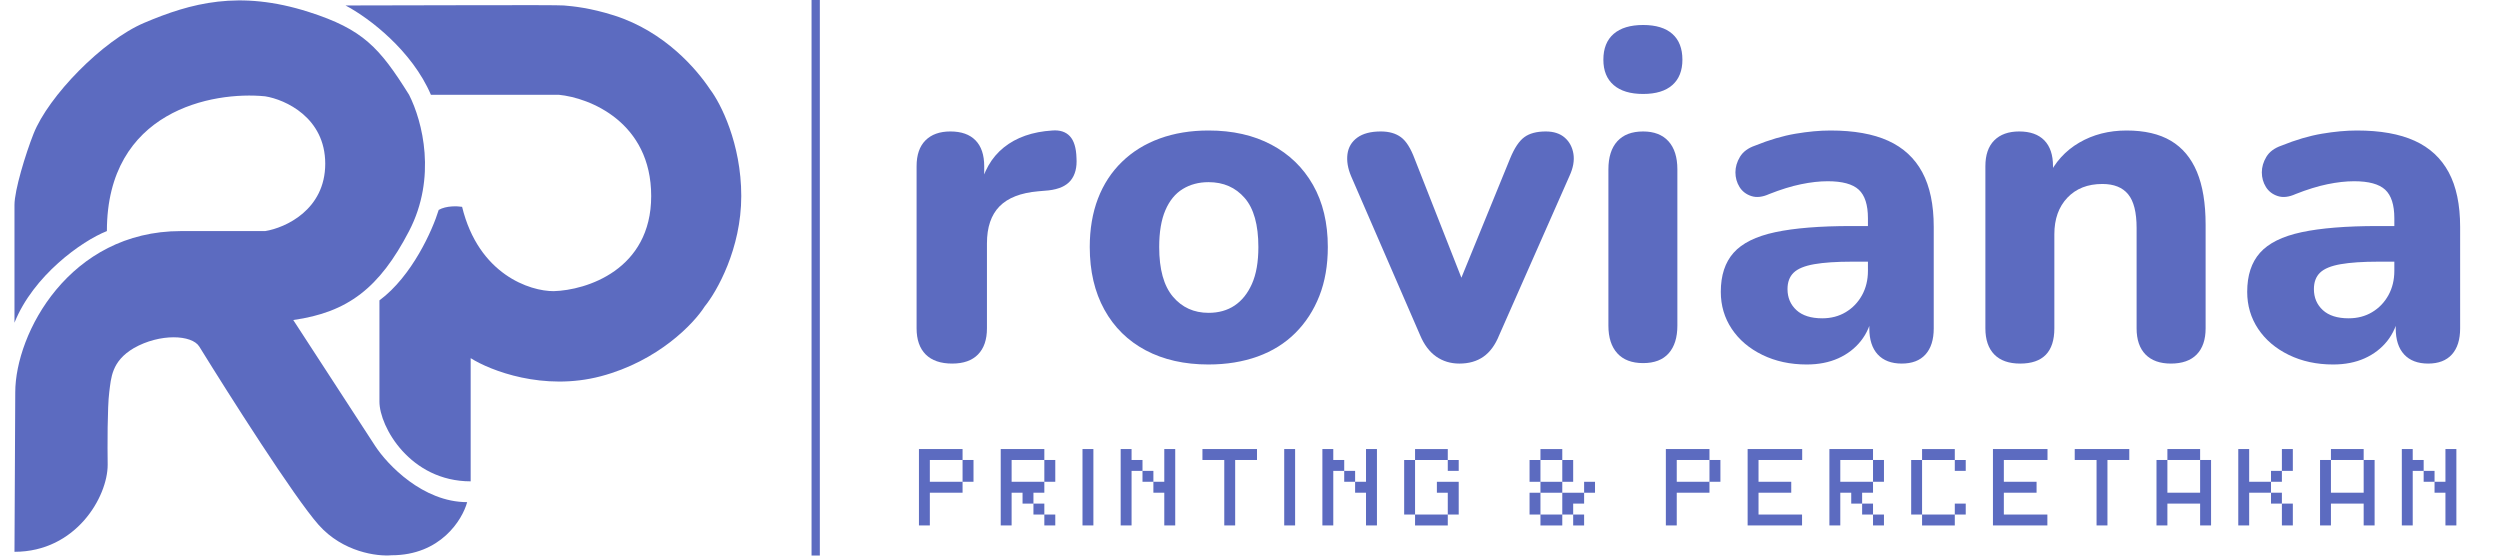
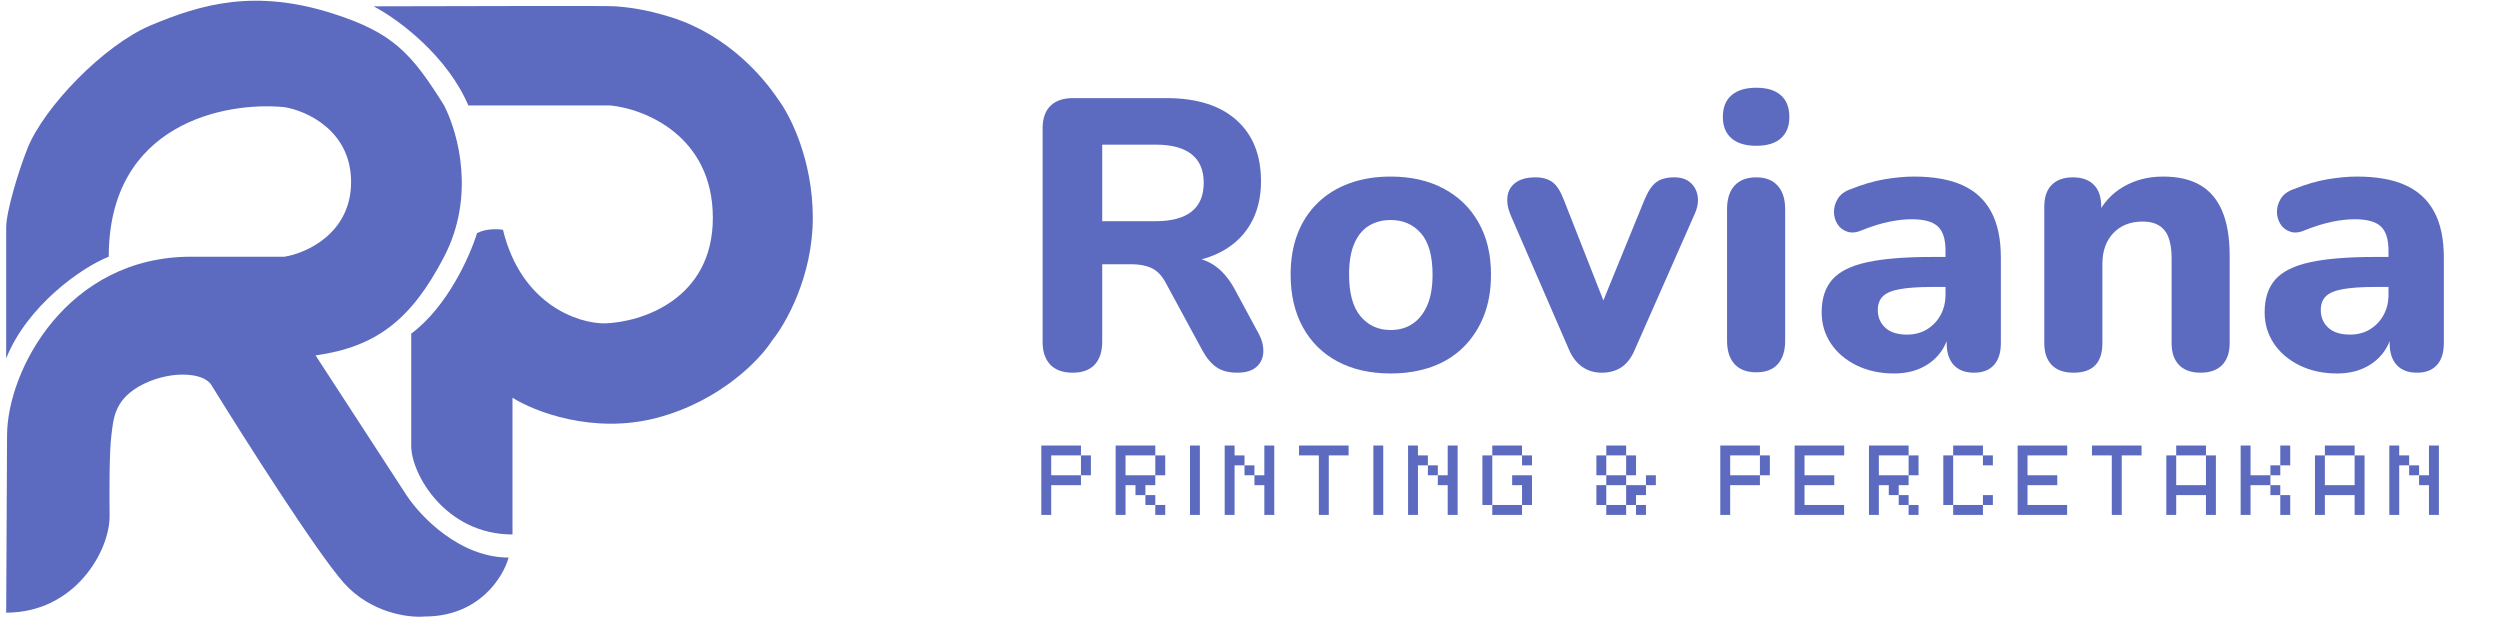
- <svg xmlns="http://www.w3.org/2000/svg" version="1.2" viewBox="0 0 900 201">
+ <svg xmlns="http://www.w3.org/2000/svg" width="1080" zoomAndPan="magnify" viewBox="0 0 810 201" height="268" preserveAspectRatio="xMidYMid meet" version="1.2">
  <defs>
-     <clipPath id="a">
-       <path d="M5.211 0H169v200H5.211Zm0 0" />
+     <clipPath id="296f30d74f">
+       <path d="M 121 1 L 263.895 1 L 263.895 174 L 121 174 Z M 121 1 " />
    </clipPath>
-     <clipPath id="c">
-       <path d="M564 33h.996v1H564Zm0 0" />
-     </clipPath>
-     <clipPath id="b">
-       <path d="M0 0h565v42H0z" />
-     </clipPath>
-     <clipPath id="d">
-       <path d="M0 0h579v189H0z" />
-     </clipPath>
-     <clipPath id="e">
-       <path d="M292 0h4v200.004h-4Zm0 0" />
+     <clipPath id="123cc7cc33">
+       <path d="M 2.004 0.074 L 165 0.074 L 165 199.867 L 2.004 199.867 Z M 2.004 0.074 " />
    </clipPath>
  </defs>
-   <path d="M169.441 128.93v44.352c-21.785 0-32.844-19.68-32.844-28.691v-36.453c11.789-8.758 19.137-25.363 21.336-32.57 2.723-1.555 6.746-1.387 8.422-1.109 5.949 24.395 24.469 30.398 32.984 30.355 11.699-.324 35.09-7.625 35.09-34.238 0-26.613-22.176-35.391-33.266-36.453H155.125c-6.738-15.801-22.188-27.676-30.742-32.156 24.941 0 75.586-.262 78.605 0 3.23.277 9.406.832 18.109 3.602 18.387 5.859 29.828 19.547 34.531 26.613 3.742 4.898 11.227 19.434 11.227 38.395 0 18.961-8.797 34.422-13.191 39.781-3.84 6.086-16.68 19.621-37.34 25.086-20.66 5.469-39.863-2.062-46.883-6.512Zm0 0" style="stroke:none;fill-rule:nonzero;fill:#5c6bc0;fill-opacity:1" />
-   <g clip-path="url(#a)">
-     <path d="m135.051 160.531-29.477-45.324c19.652-2.773 31.023-11.504 41.691-32.02 10.02-19.266 4.863-39.457 0-49.066-10.668-17.051-16.609-23.574-36.074-29.801-25.129-8.039-42.531-3.188-59.234 3.883-15.094 6.387-34.531 26.473-39.867 39.918-2.895 7.297-6.879 20.375-6.879 25.641v42.414c6.738-16.91 24.191-29.406 33.27-32.988 0-43.355 37.992-50.406 56.988-48.512 7.207 1.156 21.617 7.621 21.617 24.258 0 16.633-14.41 23.098-21.617 24.254H65.148c-40.199 0-59.656 36.871-59.656 58.078l-.281 57.383c22.18 0 33.551-19.82 33.551-31.324-.094-6.469-.113-20.738.559-26.059.676-5.324.844-11.215 8.844-15.941 9.406-5.359 20.93-4.852 23.582-.555 10.668 17.281 34.195 54.309 42.953 64.176 8.758 9.867 21.148 11.414 26.25 10.949 17.629 0 25.5-12.75 27.23-19.125-15.945 0-28.73-13.492-33.129-20.238Zm0 0" style="stroke:none;fill-rule:nonzero;fill:#5c6bc0;fill-opacity:1" />
-   </g>
-   <g clip-path="url(#b)" transform="translate(328 156)">
-     <g style="fill:#5c6bc0;fill-opacity:1">
-       <path d="M1.969 0v-27.5h15.703v3.938H5.891v7.844h11.781v3.938H5.891V0Zm15.703-15.719v-7.844h3.938v7.844Zm0 0" style="stroke:none" transform="translate(.852 33.15593)" />
+   <g id="0113f88ab0">
+     <g clip-rule="nonzero" clip-path="url(#296f30d74f)">
+       <path style=" stroke:none;fill-rule:nonzero;fill:#5c6bc0;fill-opacity:1;" d="M 166.047 128.863 L 166.047 173.168 C 144.285 173.168 133.238 153.508 133.238 144.508 L 133.238 108.098 C 145.016 99.348 152.352 82.762 154.547 75.562 C 157.27 74.012 161.289 74.176 162.961 74.453 C 168.906 98.82 187.402 104.82 195.91 104.773 C 207.594 104.449 230.961 97.16 230.961 70.578 C 230.961 43.996 208.809 35.227 197.73 34.164 L 151.746 34.164 C 145.016 18.383 129.582 6.52 121.039 2.047 C 145.949 2.047 196.535 1.785 199.555 2.047 C 202.781 2.32 208.949 2.875 217.641 5.645 C 236.008 11.496 247.438 25.164 252.133 32.227 C 255.871 37.117 263.348 51.637 263.348 70.578 C 263.348 89.516 254.562 104.957 250.168 110.312 C 246.336 116.391 233.512 129.91 212.875 135.371 C 192.238 140.832 173.055 133.309 166.047 128.863 Z M 166.047 128.863 " />
    </g>
-     <g style="fill:#5c6bc0;fill-opacity:1">
-       <path d="M1.969 0v-27.5h15.703v3.938H5.891v7.844h11.781v3.938H13.75v3.922H9.828v-3.922h-3.938V0ZM13.75-3.922v-3.938h3.922v3.938ZM17.672 0v-3.922h3.938V0Zm0-15.719v-7.844h3.938v7.844Zm0 0" style="stroke:none" transform="translate(30.29074 33.15593)" />
+     <g clip-rule="nonzero" clip-path="url(#123cc7cc33)">
+       <path style=" stroke:none;fill-rule:nonzero;fill:#5c6bc0;fill-opacity:1;" d="M 131.695 160.43 L 102.25 115.156 C 121.879 112.387 133.238 103.664 143.895 83.176 C 153.902 63.93 148.754 43.766 143.895 34.164 C 133.238 17.137 127.301 10.621 107.859 4.398 C 82.762 -3.633 65.379 1.215 48.695 8.273 C 33.617 14.656 14.203 34.719 8.875 48.148 C 5.984 55.438 2.004 68.5 2.004 73.762 L 2.004 116.125 C 8.734 99.234 26.168 86.754 35.234 83.176 C 35.234 39.867 73.184 32.828 92.156 34.719 C 99.355 35.871 113.75 42.332 113.75 58.945 C 113.75 75.562 99.355 82.023 92.156 83.176 L 61.871 83.176 C 21.719 83.176 2.285 120.004 2.285 141.184 L 2.004 198.504 C 24.156 198.504 35.516 178.703 35.516 167.215 C 35.422 160.754 35.402 146.5 36.074 141.184 C 36.746 135.867 36.918 129.984 44.906 125.266 C 54.301 119.91 65.812 120.418 68.461 124.711 C 79.117 141.969 102.617 178.953 111.363 188.812 C 120.113 198.668 132.488 200.211 137.582 199.75 C 155.195 199.75 163.055 187.012 164.785 180.645 C 148.855 180.645 136.09 167.168 131.695 160.43 Z M 131.695 160.43 " />
    </g>
-     <g style="fill:#5c6bc0;fill-opacity:1">
-       <path d="M1.969 0v-27.5h3.922V0Zm0 0" style="stroke:none" transform="translate(59.72948 33.15593)" />
+     <g style="fill:#5c6bc0;fill-opacity:1;">
+       <g transform="translate(335.777, 166.8329)">
+         <path style="stroke:none" d="M 1.609 0 L 1.609 -22.484 L 14.453 -22.484 L 14.453 -19.281 L 4.812 -19.281 L 4.812 -12.844 L 14.453 -12.844 L 14.453 -9.641 L 4.812 -9.641 L 4.812 0 Z M 14.453 -12.844 L 14.453 -19.281 L 17.672 -19.281 L 17.672 -12.844 Z M 14.453 -12.844 " />
+       </g>
    </g>
-     <g style="fill:#5c6bc0;fill-opacity:1">
-       <path d="M17.672 0v-11.781H13.75v-3.938h3.922V-27.5h3.938V0ZM1.969 0v-27.5h3.922v3.938h3.938v3.922h-3.938V0Zm7.859-15.719v-3.922H13.75v3.922Zm0 0" style="stroke:none" transform="translate(73.47116 33.15593)" />
+     <g style="fill:#5c6bc0;fill-opacity:1;">
+       <g transform="translate(359.8621, 166.8329)">
+         <path style="stroke:none" d="M 1.609 0 L 1.609 -22.484 L 14.453 -22.484 L 14.453 -19.281 L 4.812 -19.281 L 4.812 -12.844 L 14.453 -12.844 L 14.453 -9.641 L 11.25 -9.641 L 11.25 -6.422 L 8.031 -6.422 L 8.031 -9.641 L 4.812 -9.641 L 4.812 0 Z M 11.25 -3.219 L 11.25 -6.422 L 14.453 -6.422 L 14.453 -3.219 Z M 14.453 0 L 14.453 -3.219 L 17.672 -3.219 L 17.672 0 Z M 14.453 -12.844 L 14.453 -19.281 L 17.672 -19.281 L 17.672 -12.844 Z M 14.453 -12.844 " />
+       </g>
    </g>
-     <g style="fill:#5c6bc0;fill-opacity:1">
-       <path d="M9.828 0v-23.562H1.969V-27.5h19.641v3.938H13.75V0Zm0 0" style="stroke:none" transform="translate(102.9099 33.15593)" />
+     <g style="fill:#5c6bc0;fill-opacity:1;">
+       <g transform="translate(383.9473, 166.8329)">
+         <path style="stroke:none" d="M 1.609 0 L 1.609 -22.484 L 4.812 -22.484 L 4.812 0 Z M 1.609 0 " />
+       </g>
    </g>
-     <g style="fill:#5c6bc0;fill-opacity:1">
-       <path d="M1.969 0v-27.5h3.922V0Zm0 0" style="stroke:none" transform="translate(132.3486 33.15593)" />
+     <g style="fill:#5c6bc0;fill-opacity:1;">
+       <g transform="translate(395.19, 166.8329)">
+         <path style="stroke:none" d="M 14.453 0 L 14.453 -9.641 L 11.25 -9.641 L 11.25 -12.844 L 14.453 -12.844 L 14.453 -22.484 L 17.672 -22.484 L 17.672 0 Z M 1.609 0 L 1.609 -22.484 L 4.812 -22.484 L 4.812 -19.281 L 8.031 -19.281 L 8.031 -16.062 L 4.812 -16.062 L 4.812 0 Z M 8.031 -12.844 L 8.031 -16.062 L 11.25 -16.062 L 11.25 -12.844 Z M 8.031 -12.844 " />
+       </g>
    </g>
-     <g style="fill:#5c6bc0;fill-opacity:1">
-       <path d="M17.672 0v-11.781H13.75v-3.938h3.922V-27.5h3.938V0ZM1.969 0v-27.5h3.922v3.938h3.938v3.922h-3.938V0Zm7.859-15.719v-3.922H13.75v3.922Zm0 0" style="stroke:none" transform="translate(146.0903 33.15593)" />
+     <g style="fill:#5c6bc0;fill-opacity:1;">
+       <g transform="translate(419.2751, 166.8329)">
+         <path style="stroke:none" d="M 8.031 0 L 8.031 -19.281 L 1.609 -19.281 L 1.609 -22.484 L 17.672 -22.484 L 17.672 -19.281 L 11.25 -19.281 L 11.25 0 Z M 8.031 0 " />
+       </g>
    </g>
-     <g style="fill:#5c6bc0;fill-opacity:1">
-       <path d="M17.672-3.922V0H5.891v-3.922Zm-15.703 0V-23.562h3.922v19.641ZM5.891-23.562V-27.5h11.781v3.938ZM13.75-11.781v-3.938h7.859v11.797h-3.938v-7.859Zm3.922-7.859v-3.922h3.938v3.922Zm0 0" style="stroke:none" transform="translate(175.5291 33.15593)" />
+     <g style="fill:#5c6bc0;fill-opacity:1;">
+       <g transform="translate(443.3603, 166.8329)">
+         <path style="stroke:none" d="M 1.609 0 L 1.609 -22.484 L 4.812 -22.484 L 4.812 0 Z M 1.609 0 " />
+       </g>
    </g>
-     <g style="fill:#5c6bc0;fill-opacity:1">
-       <path d="M13.75-3.922V0H5.891v-3.922Zm-11.781 0v-7.859h3.922v7.859Zm0-11.797v-7.844h3.922v7.844Zm3.922 3.938v-3.938H13.75v3.938Zm0-11.781V-27.5H13.75v3.938ZM13.75-3.922v-7.859h7.859v3.922h-3.938v3.938Zm0-11.797v-7.844h3.922v7.844ZM17.672 0v-3.922h3.938V0Zm3.938-11.781v-3.938h3.922v3.938Zm0 0" style="stroke:none" transform="translate(220.6716 33.15593)" />
+     <g style="fill:#5c6bc0;fill-opacity:1;">
+       <g transform="translate(454.603, 166.8329)">
+         <path style="stroke:none" d="M 14.453 0 L 14.453 -9.641 L 11.25 -9.641 L 11.25 -12.844 L 14.453 -12.844 L 14.453 -22.484 L 17.672 -22.484 L 17.672 0 Z M 1.609 0 L 1.609 -22.484 L 4.812 -22.484 L 4.812 -19.281 L 8.031 -19.281 L 8.031 -16.062 L 4.812 -16.062 L 4.812 0 Z M 8.031 -12.844 L 8.031 -16.062 L 11.25 -16.062 L 11.25 -12.844 Z M 8.031 -12.844 " />
+       </g>
    </g>
-     <g style="fill:#5c6bc0;fill-opacity:1">
-       <path d="M1.969 0v-27.5h15.703v3.938H5.891v7.844h11.781v3.938H5.891V0Zm15.703-15.719v-7.844h3.938v7.844Zm0 0" style="stroke:none" transform="translate(269.7384 33.15593)" />
+     <g style="fill:#5c6bc0;fill-opacity:1;">
+       <g transform="translate(478.6881, 166.8329)">
+         <path style="stroke:none" d="M 14.453 -3.219 L 14.453 0 L 4.812 0 L 4.812 -3.219 Z M 1.609 -3.219 L 1.609 -19.281 L 4.812 -19.281 L 4.812 -3.219 Z M 4.812 -19.281 L 4.812 -22.484 L 14.453 -22.484 L 14.453 -19.281 Z M 11.25 -9.641 L 11.25 -12.844 L 17.672 -12.844 L 17.672 -3.219 L 14.453 -3.219 L 14.453 -9.641 Z M 14.453 -16.062 L 14.453 -19.281 L 17.672 -19.281 L 17.672 -16.062 Z M 14.453 -16.062 " />
+       </g>
    </g>
-     <g style="fill:#5c6bc0;fill-opacity:1">
-       <path d="M1.969 0v-27.5h19.641v3.938H5.891v7.844h11.781v3.938H5.891v7.859H21.562V0Zm0 0" style="stroke:none" transform="translate(299.1772 33.15593)" />
+     <g style="fill:#5c6bc0;fill-opacity:1;">
+       <g transform="translate(502.7733, 166.8329)">
+         <path style="stroke:none" d="" />
+       </g>
    </g>
-     <g style="fill:#5c6bc0;fill-opacity:1">
-       <path d="M1.969 0v-27.5h15.703v3.938H5.891v7.844h11.781v3.938H13.75v3.922H9.828v-3.922h-3.938V0ZM13.75-3.922v-3.938h3.922v3.938ZM17.672 0v-3.922h3.938V0Zm0-15.719v-7.844h3.938v7.844Zm0 0" style="stroke:none" transform="translate(328.6159 33.15593)" />
+     <g style="fill:#5c6bc0;fill-opacity:1;">
+       <g transform="translate(515.6213, 166.8329)">
+         <path style="stroke:none" d="M 11.25 -3.219 L 11.25 0 L 4.812 0 L 4.812 -3.219 Z M 1.609 -3.219 L 1.609 -9.641 L 4.812 -9.641 L 4.812 -3.219 Z M 1.609 -12.844 L 1.609 -19.281 L 4.812 -19.281 L 4.812 -12.844 Z M 4.812 -9.641 L 4.812 -12.844 L 11.25 -12.844 L 11.25 -9.641 Z M 4.812 -19.281 L 4.812 -22.484 L 11.25 -22.484 L 11.25 -19.281 Z M 11.25 -3.219 L 11.25 -9.641 L 17.672 -9.641 L 17.672 -6.422 L 14.453 -6.422 L 14.453 -3.219 Z M 11.25 -12.844 L 11.25 -19.281 L 14.453 -19.281 L 14.453 -12.844 Z M 14.453 0 L 14.453 -3.219 L 17.672 -3.219 L 17.672 0 Z M 17.672 -9.641 L 17.672 -12.844 L 20.875 -12.844 L 20.875 -9.641 Z M 17.672 -9.641 " />
+       </g>
    </g>
-     <g style="fill:#5c6bc0;fill-opacity:1">
-       <path d="M1.969-3.922V-23.562h3.922v19.641ZM5.891 0v-3.922h11.781V0Zm0-23.562V-27.5h11.781v3.938ZM17.672-3.922v-3.938h3.938v3.938Zm0-15.719v-3.922h3.938v3.922Zm0 0" style="stroke:none" transform="translate(358.0546 33.15593)" />
+     <g style="fill:#5c6bc0;fill-opacity:1;">
+       <g transform="translate(542.9171, 166.8329)">
+         <path style="stroke:none" d="" />
+       </g>
    </g>
-     <g style="fill:#5c6bc0;fill-opacity:1">
-       <path d="M1.969 0v-27.5h19.641v3.938H5.891v7.844h11.781v3.938H5.891v7.859H21.562V0Zm0 0" style="stroke:none" transform="translate(387.4934 33.15593)" />
+     <g style="fill:#5c6bc0;fill-opacity:1;">
+       <g transform="translate(555.765, 166.8329)">
+         <path style="stroke:none" d="M 1.609 0 L 1.609 -22.484 L 14.453 -22.484 L 14.453 -19.281 L 4.812 -19.281 L 4.812 -12.844 L 14.453 -12.844 L 14.453 -9.641 L 4.812 -9.641 L 4.812 0 Z M 14.453 -12.844 L 14.453 -19.281 L 17.672 -19.281 L 17.672 -12.844 Z M 14.453 -12.844 " />
+       </g>
    </g>
-     <g style="fill:#5c6bc0;fill-opacity:1">
-       <path d="M9.828 0v-23.562H1.969V-27.5h19.641v3.938H13.75V0Zm0 0" style="stroke:none" transform="translate(416.9321 33.15593)" />
+     <g style="fill:#5c6bc0;fill-opacity:1;">
+       <g transform="translate(579.8502, 166.8329)">
+         <path style="stroke:none" d="M 1.609 0 L 1.609 -22.484 L 17.672 -22.484 L 17.672 -19.281 L 4.812 -19.281 L 4.812 -12.844 L 14.453 -12.844 L 14.453 -9.641 L 4.812 -9.641 L 4.812 -3.219 L 17.641 -3.219 L 17.641 0 Z M 1.609 0 " />
+       </g>
    </g>
-     <g style="fill:#5c6bc0;fill-opacity:1">
-       <path d="M1.969 0v-23.562h3.922v11.781h11.781V-23.562h3.938V0h-3.938v-7.859H5.891V0Zm3.922-23.562V-27.5h11.781v3.938Zm0 0" style="stroke:none" transform="translate(446.3709 33.15593)" />
+     <g style="fill:#5c6bc0;fill-opacity:1;">
+       <g transform="translate(603.9354, 166.8329)">
+         <path style="stroke:none" d="M 1.609 0 L 1.609 -22.484 L 14.453 -22.484 L 14.453 -19.281 L 4.812 -19.281 L 4.812 -12.844 L 14.453 -12.844 L 14.453 -9.641 L 11.25 -9.641 L 11.25 -6.422 L 8.031 -6.422 L 8.031 -9.641 L 4.812 -9.641 L 4.812 0 Z M 11.25 -3.219 L 11.25 -6.422 L 14.453 -6.422 L 14.453 -3.219 Z M 14.453 0 L 14.453 -3.219 L 17.672 -3.219 L 17.672 0 Z M 14.453 -12.844 L 14.453 -19.281 L 17.672 -19.281 L 17.672 -12.844 Z M 14.453 -12.844 " />
+       </g>
    </g>
-     <g style="fill:#5c6bc0;fill-opacity:1">
-       <path d="M1.969 0v-27.5h3.922v11.781H13.75v3.938H5.891V0ZM13.75-7.859v-3.922h3.922v3.922Zm0-7.859v-3.922h3.922v3.922ZM17.672 0v-7.859h3.938V0Zm0-19.641V-27.5h3.938v7.859Zm0 0" style="stroke:none" transform="translate(475.8096 33.15593)" />
+     <g style="fill:#5c6bc0;fill-opacity:1;">
+       <g transform="translate(628.0205, 166.8329)">
+         <path style="stroke:none" d="M 1.609 -3.219 L 1.609 -19.281 L 4.812 -19.281 L 4.812 -3.219 Z M 4.812 0 L 4.812 -3.219 L 14.453 -3.219 L 14.453 0 Z M 4.812 -19.281 L 4.812 -22.484 L 14.453 -22.484 L 14.453 -19.281 Z M 14.453 -3.219 L 14.453 -6.422 L 17.672 -6.422 L 17.672 -3.219 Z M 14.453 -16.062 L 14.453 -19.281 L 17.672 -19.281 L 17.672 -16.062 Z M 14.453 -16.062 " />
+       </g>
    </g>
-     <g style="fill:#5c6bc0;fill-opacity:1">
-       <path d="M1.969 0v-23.562h3.922v11.781h11.781V-23.562h3.938V0h-3.938v-7.859H5.891V0Zm3.922-23.562V-27.5h11.781v3.938Zm0 0" style="stroke:none" transform="translate(505.2483 33.15593)" />
+     <g style="fill:#5c6bc0;fill-opacity:1;">
+       <g transform="translate(652.1057, 166.8329)">
+         <path style="stroke:none" d="M 1.609 0 L 1.609 -22.484 L 17.672 -22.484 L 17.672 -19.281 L 4.812 -19.281 L 4.812 -12.844 L 14.453 -12.844 L 14.453 -9.641 L 4.812 -9.641 L 4.812 -3.219 L 17.641 -3.219 L 17.641 0 Z M 1.609 0 " />
+       </g>
    </g>
-     <g style="fill:#5c6bc0;fill-opacity:1">
-       <path d="M17.672 0v-11.781H13.75v-3.938h3.922V-27.5h3.938V0ZM1.969 0v-27.5h3.922v3.938h3.938v3.922h-3.938V0Zm7.859-15.719v-3.922H13.75v3.922Zm0 0" style="stroke:none" transform="translate(534.6871 33.15593)" />
+     <g style="fill:#5c6bc0;fill-opacity:1;">
+       <g transform="translate(676.1908, 166.8329)">
+         <path style="stroke:none" d="M 8.031 0 L 8.031 -19.281 L 1.609 -19.281 L 1.609 -22.484 L 17.672 -22.484 L 17.672 -19.281 L 11.25 -19.281 L 11.25 0 Z M 8.031 0 " />
+       </g>
+     </g>
+     <g style="fill:#5c6bc0;fill-opacity:1;">
+       <g transform="translate(700.276, 166.8329)">
+         <path style="stroke:none" d="M 1.609 0 L 1.609 -19.281 L 4.812 -19.281 L 4.812 -9.641 L 14.453 -9.641 L 14.453 -19.281 L 17.672 -19.281 L 17.672 0 L 14.453 0 L 14.453 -6.422 L 4.812 -6.422 L 4.812 0 Z M 4.812 -19.281 L 4.812 -22.484 L 14.453 -22.484 L 14.453 -19.281 Z M 4.812 -19.281 " />
+       </g>
+     </g>
+     <g style="fill:#5c6bc0;fill-opacity:1;">
+       <g transform="translate(724.3611, 166.8329)">
+         <path style="stroke:none" d="M 1.609 0 L 1.609 -22.484 L 4.812 -22.484 L 4.812 -12.844 L 11.25 -12.844 L 11.25 -9.641 L 4.812 -9.641 L 4.812 0 Z M 11.25 -6.422 L 11.25 -9.641 L 14.453 -9.641 L 14.453 -6.422 Z M 11.25 -12.844 L 11.25 -16.062 L 14.453 -16.062 L 14.453 -12.844 Z M 14.453 0 L 14.453 -6.422 L 17.672 -6.422 L 17.672 0 Z M 14.453 -16.062 L 14.453 -22.484 L 17.672 -22.484 L 17.672 -16.062 Z M 14.453 -16.062 " />
+       </g>
+     </g>
+     <g style="fill:#5c6bc0;fill-opacity:1;">
+       <g transform="translate(748.4463, 166.8329)">
+         <path style="stroke:none" d="M 1.609 0 L 1.609 -19.281 L 4.812 -19.281 L 4.812 -9.641 L 14.453 -9.641 L 14.453 -19.281 L 17.672 -19.281 L 17.672 0 L 14.453 0 L 14.453 -6.422 L 4.812 -6.422 L 4.812 0 Z M 4.812 -19.281 L 4.812 -22.484 L 14.453 -22.484 L 14.453 -19.281 Z M 4.812 -19.281 " />
+       </g>
+     </g>
+     <g style="fill:#5c6bc0;fill-opacity:1;">
+       <g transform="translate(772.5314, 166.8329)">
+         <path style="stroke:none" d="M 14.453 0 L 14.453 -9.641 L 11.25 -9.641 L 11.25 -12.844 L 14.453 -12.844 L 14.453 -22.484 L 17.672 -22.484 L 17.672 0 Z M 1.609 0 L 1.609 -22.484 L 4.812 -22.484 L 4.812 -19.281 L 8.031 -19.281 L 8.031 -16.062 L 4.812 -16.062 L 4.812 0 Z M 8.031 -12.844 L 8.031 -16.062 L 11.25 -16.062 L 11.25 -12.844 Z M 8.031 -12.844 " />
+       </g>
+     </g>
+     <g style="fill:#5c6bc0;fill-opacity:1;">
+       <g transform="translate(796.6392, 166.8329)">
+         <path style="stroke:none" d="" />
+       </g>
+     </g>
+     <g style="fill:#5c6bc0;fill-opacity:1;">
+       <g transform="translate(328.9585, 119.6295)">
+         <path style="stroke:none" d="M 18.562 1.125 C 15.406 1.125 12.992 0.254 11.328 -1.484 C 9.672 -3.234 8.844 -5.688 8.844 -8.844 L 8.844 -78 C 8.844 -81.238 9.691 -83.688 11.391 -85.344 C 13.098 -87.008 15.531 -87.844 18.688 -87.844 L 48.969 -87.844 C 58.77 -87.844 66.328 -85.473 71.641 -80.734 C 76.953 -76.004 79.609 -69.398 79.609 -60.922 C 79.609 -55.441 78.406 -50.707 76 -46.719 C 73.594 -42.727 70.125 -39.656 65.594 -37.5 C 61.07 -35.344 55.531 -34.266 48.969 -34.266 L 49.969 -36.375 L 55.078 -36.375 C 58.555 -36.375 61.602 -35.52 64.219 -33.812 C 66.844 -32.113 69.109 -29.523 71.016 -26.047 L 78.75 -11.719 C 79.906 -9.633 80.441 -7.594 80.359 -5.594 C 80.273 -3.602 79.523 -1.984 78.109 -0.734 C 76.703 0.504 74.629 1.125 71.891 1.125 C 69.148 1.125 66.926 0.539 65.219 -0.625 C 63.52 -1.789 62.004 -3.578 60.672 -5.984 L 48.719 -28.031 C 47.469 -30.352 45.945 -31.93 44.156 -32.766 C 42.375 -33.598 40.195 -34.016 37.625 -34.016 L 28.156 -34.016 L 28.156 -8.844 C 28.156 -5.688 27.344 -3.234 25.719 -1.484 C 24.102 0.254 21.719 1.125 18.562 1.125 Z M 28.156 -47.969 L 45.484 -47.969 C 50.629 -47.969 54.508 -49.004 57.125 -51.078 C 59.738 -53.16 61.047 -56.273 61.047 -60.422 C 61.047 -64.492 59.738 -67.566 57.125 -69.641 C 54.508 -71.723 50.629 -72.766 45.484 -72.766 L 28.156 -72.766 Z M 28.156 -47.969 " />
+       </g>
+     </g>
+     <g style="fill:#5c6bc0;fill-opacity:1;">
+       <g transform="translate(413.9275, 119.6295)">
+         <path style="stroke:none" d="M 36.625 1.375 C 30.062 1.375 24.348 0.086 19.484 -2.484 C 14.629 -5.066 10.875 -8.766 8.219 -13.578 C 5.562 -18.398 4.234 -24.094 4.234 -30.656 C 4.234 -35.551 4.977 -39.953 6.469 -43.859 C 7.969 -47.766 10.148 -51.109 13.016 -53.891 C 15.879 -56.672 19.305 -58.785 23.297 -60.234 C 27.285 -61.691 31.727 -62.422 36.625 -62.422 C 43.188 -62.422 48.895 -61.133 53.75 -58.562 C 58.613 -55.988 62.395 -52.332 65.094 -47.594 C 67.801 -42.863 69.156 -37.219 69.156 -30.656 C 69.156 -25.664 68.383 -21.219 66.844 -17.312 C 65.312 -13.414 63.129 -10.051 60.297 -7.219 C 57.473 -4.395 54.047 -2.254 50.016 -0.797 C 45.992 0.648 41.531 1.375 36.625 1.375 Z M 36.625 -12.703 C 39.363 -12.703 41.727 -13.367 43.719 -14.703 C 45.719 -16.035 47.301 -18.008 48.469 -20.625 C 49.633 -23.238 50.219 -26.582 50.219 -30.656 C 50.219 -36.719 48.969 -41.18 46.469 -44.047 C 43.977 -46.91 40.695 -48.344 36.625 -48.344 C 33.969 -48.344 31.617 -47.719 29.578 -46.469 C 27.547 -45.227 25.969 -43.297 24.844 -40.672 C 23.727 -38.055 23.172 -34.719 23.172 -30.656 C 23.172 -24.594 24.414 -20.082 26.906 -17.125 C 29.406 -14.176 32.645 -12.703 36.625 -12.703 Z M 36.625 -12.703 " />
+       </g>
+     </g>
+     <g style="fill:#5c6bc0;fill-opacity:1;">
+       <g transform="translate(485.8147, 119.6295)">
+         <path style="stroke:none" d="M 33.141 1.125 C 30.734 1.125 28.613 0.484 26.781 -0.797 C 24.957 -2.086 23.504 -4.023 22.422 -6.609 L 3.609 -49.969 C 2.703 -52.125 2.367 -54.133 2.609 -56 C 2.859 -57.875 3.75 -59.367 5.281 -60.484 C 6.82 -61.609 8.969 -62.172 11.719 -62.172 C 13.957 -62.172 15.781 -61.648 17.188 -60.609 C 18.602 -59.578 19.852 -57.609 20.938 -54.703 L 35.641 -17.312 L 31.641 -17.312 L 46.969 -54.828 C 48.133 -57.648 49.422 -59.578 50.828 -60.609 C 52.242 -61.648 54.195 -62.172 56.688 -62.172 C 58.844 -62.172 60.566 -61.609 61.859 -60.484 C 63.148 -59.367 63.941 -57.895 64.234 -56.062 C 64.523 -54.238 64.172 -52.25 63.172 -50.094 L 43.984 -6.609 C 42.898 -3.941 41.461 -1.984 39.672 -0.734 C 37.891 0.504 35.711 1.125 33.141 1.125 Z M 33.141 1.125 " />
+       </g>
+     </g>
+     <g style="fill:#5c6bc0;fill-opacity:1;">
+       <g transform="translate(552.3448, 119.6295)">
+         <path style="stroke:none" d="M 16.703 1 C 13.617 1 11.266 0.109 9.641 -1.672 C 8.023 -3.461 7.219 -5.977 7.219 -9.219 L 7.219 -51.828 C 7.219 -55.148 8.023 -57.703 9.641 -59.484 C 11.266 -61.273 13.617 -62.172 16.703 -62.172 C 19.691 -62.172 21.992 -61.273 23.609 -59.484 C 25.234 -57.703 26.047 -55.148 26.047 -51.828 L 26.047 -9.219 C 26.047 -5.977 25.254 -3.461 23.672 -1.672 C 22.098 0.109 19.773 1 16.703 1 Z M 16.703 -72.391 C 13.211 -72.391 10.531 -73.195 8.656 -74.812 C 6.789 -76.438 5.859 -78.742 5.859 -81.734 C 5.859 -84.805 6.789 -87.148 8.656 -88.766 C 10.531 -90.391 13.211 -91.203 16.703 -91.203 C 20.18 -91.203 22.832 -90.391 24.656 -88.766 C 26.488 -87.148 27.406 -84.805 27.406 -81.734 C 27.406 -78.742 26.488 -76.438 24.656 -74.812 C 22.832 -73.195 20.18 -72.391 16.703 -72.391 Z M 16.703 -72.391 " />
+       </g>
+     </g>
+     <g style="fill:#5c6bc0;fill-opacity:1;">
+       <g transform="translate(585.7344, 119.6295)">
+         <path style="stroke:none" d="M 27.906 1.375 C 23.426 1.375 19.398 0.504 15.828 -1.234 C 12.254 -2.984 9.469 -5.352 7.469 -8.344 C 5.477 -11.332 4.484 -14.695 4.484 -18.438 C 4.484 -22.926 5.645 -26.477 7.969 -29.094 C 10.301 -31.707 14.082 -33.57 19.312 -34.688 C 24.539 -35.812 31.477 -36.375 40.125 -36.375 L 46.719 -36.375 L 46.719 -26.656 L 40.25 -26.656 C 36.008 -26.656 32.582 -26.426 29.969 -25.969 C 27.352 -25.52 25.484 -24.754 24.359 -23.672 C 23.234 -22.586 22.672 -21.094 22.672 -19.188 C 22.672 -16.863 23.477 -14.953 25.094 -13.453 C 26.719 -11.961 29.066 -11.219 32.141 -11.219 C 34.555 -11.219 36.695 -11.773 38.562 -12.891 C 40.426 -14.016 41.898 -15.551 42.984 -17.5 C 44.066 -19.457 44.609 -21.68 44.609 -24.172 L 44.609 -38.5 C 44.609 -42.156 43.773 -44.75 42.109 -46.281 C 40.453 -47.82 37.629 -48.594 33.641 -48.594 C 31.398 -48.594 28.969 -48.32 26.344 -47.781 C 23.727 -47.238 20.844 -46.348 17.688 -45.109 C 15.863 -44.273 14.242 -44.086 12.828 -44.547 C 11.422 -45.004 10.344 -45.832 9.594 -47.031 C 8.844 -48.238 8.469 -49.566 8.469 -51.016 C 8.469 -52.473 8.883 -53.883 9.719 -55.25 C 10.551 -56.625 11.922 -57.645 13.828 -58.312 C 17.734 -59.883 21.41 -60.961 24.859 -61.547 C 28.305 -62.129 31.484 -62.422 34.391 -62.422 C 40.785 -62.422 46.035 -61.484 50.141 -59.609 C 54.254 -57.742 57.348 -54.879 59.422 -51.016 C 61.504 -47.16 62.547 -42.195 62.547 -36.125 L 62.547 -8.469 C 62.547 -5.395 61.797 -3.023 60.297 -1.359 C 58.805 0.297 56.648 1.125 53.828 1.125 C 51.004 1.125 48.82 0.297 47.281 -1.359 C 45.75 -3.023 44.984 -5.395 44.984 -8.469 L 44.984 -13.078 L 45.844 -12.328 C 45.352 -9.504 44.297 -7.078 42.672 -5.047 C 41.055 -3.016 39 -1.438 36.5 -0.312 C 34.008 0.812 31.145 1.375 27.906 1.375 Z M 27.906 1.375 " />
+       </g>
+     </g>
+     <g style="fill:#5c6bc0;fill-opacity:1;">
+       <g transform="translate(655.1299, 119.6295)">
+         <path style="stroke:none" d="M 16.703 1.125 C 13.617 1.125 11.266 0.297 9.641 -1.359 C 8.023 -3.023 7.219 -5.395 7.219 -8.469 L 7.219 -52.703 C 7.219 -55.773 8.023 -58.117 9.641 -59.734 C 11.266 -61.359 13.535 -62.172 16.453 -62.172 C 19.441 -62.172 21.723 -61.359 23.297 -59.734 C 24.879 -58.117 25.672 -55.773 25.672 -52.703 L 25.672 -45.594 L 24.297 -49.719 C 26.203 -53.781 29.047 -56.91 32.828 -59.109 C 36.609 -61.316 40.906 -62.422 45.719 -62.422 C 50.625 -62.422 54.656 -61.484 57.812 -59.609 C 60.969 -57.742 63.332 -54.922 64.906 -51.141 C 66.488 -47.367 67.281 -42.57 67.281 -36.75 L 67.281 -8.469 C 67.281 -5.395 66.469 -3.023 64.844 -1.359 C 63.227 0.297 60.883 1.125 57.812 1.125 C 54.82 1.125 52.516 0.297 50.891 -1.359 C 49.273 -3.023 48.469 -5.395 48.469 -8.469 L 48.469 -35.891 C 48.469 -40.117 47.695 -43.164 46.156 -45.031 C 44.625 -46.906 42.281 -47.844 39.125 -47.844 C 35.133 -47.844 31.957 -46.598 29.594 -44.109 C 27.227 -41.617 26.047 -38.297 26.047 -34.141 L 26.047 -8.469 C 26.047 -2.07 22.93 1.125 16.703 1.125 Z M 16.703 1.125 " />
+       </g>
+     </g>
+     <g style="fill:#5c6bc0;fill-opacity:1;">
+       <g transform="translate(729.2598, 119.6295)">
+         <path style="stroke:none" d="M 27.906 1.375 C 23.426 1.375 19.398 0.504 15.828 -1.234 C 12.254 -2.984 9.469 -5.352 7.469 -8.344 C 5.477 -11.332 4.484 -14.695 4.484 -18.438 C 4.484 -22.926 5.645 -26.477 7.969 -29.094 C 10.301 -31.707 14.082 -33.57 19.312 -34.688 C 24.539 -35.812 31.477 -36.375 40.125 -36.375 L 46.719 -36.375 L 46.719 -26.656 L 40.25 -26.656 C 36.008 -26.656 32.582 -26.426 29.969 -25.969 C 27.352 -25.52 25.484 -24.754 24.359 -23.672 C 23.234 -22.586 22.672 -21.094 22.672 -19.188 C 22.672 -16.863 23.477 -14.953 25.094 -13.453 C 26.719 -11.961 29.066 -11.219 32.141 -11.219 C 34.555 -11.219 36.695 -11.773 38.562 -12.891 C 40.426 -14.016 41.898 -15.551 42.984 -17.5 C 44.066 -19.457 44.609 -21.68 44.609 -24.172 L 44.609 -38.5 C 44.609 -42.156 43.773 -44.75 42.109 -46.281 C 40.453 -47.82 37.629 -48.594 33.641 -48.594 C 31.398 -48.594 28.969 -48.32 26.344 -47.781 C 23.727 -47.238 20.844 -46.348 17.688 -45.109 C 15.863 -44.273 14.242 -44.086 12.828 -44.547 C 11.422 -45.004 10.344 -45.832 9.594 -47.031 C 8.844 -48.238 8.469 -49.566 8.469 -51.016 C 8.469 -52.473 8.883 -53.883 9.719 -55.25 C 10.551 -56.625 11.922 -57.645 13.828 -58.312 C 17.734 -59.883 21.41 -60.961 24.859 -61.547 C 28.305 -62.129 31.484 -62.422 34.391 -62.422 C 40.785 -62.422 46.035 -61.484 50.141 -59.609 C 54.254 -57.742 57.348 -54.879 59.422 -51.016 C 61.504 -47.16 62.547 -42.195 62.547 -36.125 L 62.547 -8.469 C 62.547 -5.395 61.797 -3.023 60.297 -1.359 C 58.805 0.297 56.648 1.125 53.828 1.125 C 51.004 1.125 48.82 0.297 47.281 -1.359 C 45.75 -3.023 44.984 -5.395 44.984 -8.469 L 44.984 -13.078 L 45.844 -12.328 C 45.352 -9.504 44.297 -7.078 42.672 -5.047 C 41.055 -3.016 39 -1.438 36.5 -0.312 C 34.008 0.812 31.145 1.375 27.906 1.375 Z M 27.906 1.375 " />
+       </g>
+     </g>
+     <g style="fill:#5c6bc0;fill-opacity:1;">
+       <g transform="translate(798.6558, 119.6295)">
+         <path style="stroke:none" d="" />
+       </g>
    </g>
  </g>
-   <g clip-path="url(#d)" transform="translate(318)">
-     <g style="fill:#5c6bc0;fill-opacity:1">
-       <path d="M22.375 1.484c-4.168 0-7.352-1.094-9.547-3.281C10.641-3.992 9.547-7.125 9.547-11.188v-58.391c0-4.062 1.066-7.16 3.203-9.297 2.133-2.133 5.125-3.203 8.969-3.203 3.945 0 6.961 1.07 9.047 3.203 2.082 2.137 3.125 5.234 3.125 9.297v8.547h-1.656c1.32-6.582 4.227-11.68 8.719-15.297 4.5-3.613 10.312-5.645 17.438-6.094 2.75-.219 4.863.469 6.344 2.062 1.477 1.594 2.27 4.199 2.375 7.812.219 3.406-.469 6.102-2.062 8.078-1.586 1.969-4.242 3.172-7.969 3.609l-3.781.328c-6.25.543-10.887 2.352-13.906 5.422-3.012 3.074-4.516 7.516-4.516 13.328v30.594c0 4.062-1.074 7.195-3.219 9.391-2.137 2.188-5.23 3.281-9.281 3.281Zm0 0" style="stroke:none" transform="translate(2.4253 129.4041)" />
-     </g>
-     <g style="fill:#5c6bc0;fill-opacity:1">
-       <path d="M48.359 1.812c-8.656 0-16.195-1.699-22.609-5.094-6.418-3.406-11.383-8.285-14.891-14.641-3.512-6.363-5.266-13.879-5.266-22.547 0-6.469.984-12.281 2.953-17.438 1.977-5.156 4.859-9.566 8.641-13.234 3.781-3.676 8.301-6.473 13.562-8.391 5.27-1.926 11.141-2.891 17.609-2.891 8.664 0 16.207 1.703 22.625 5.109 6.414 3.398 11.406 8.219 14.969 14.469s5.344 13.711 5.344 22.375c0 6.586-1.016 12.453-3.047 17.609-2.023 5.148-4.898 9.586-8.625 13.312-3.73 3.73-8.258 6.559-13.578 8.484-5.324 1.914-11.219 2.875-17.688 2.875Zm0-18.594c3.625 0 6.75-.875 9.375-2.625 2.633-1.758 4.719-4.363 6.25-7.812 1.539-3.457 2.312-7.875 2.312-13.25 0-8-1.648-13.891-4.938-17.672-3.293-3.789-7.625-5.688-13-5.688-3.512 0-6.609.824-9.297 2.469-2.688 1.648-4.773 4.199-6.25 7.656-1.48 3.449-2.219 7.859-2.219 13.234 0 8.012 1.645 13.965 4.938 17.859 3.289 3.887 7.566 5.828 12.828 5.828Zm0 0" style="stroke:none" transform="translate(68.71894 129.4041)" />
-     </g>
-     <g style="fill:#5c6bc0;fill-opacity:1">
-       <path d="M43.75 1.484c-3.18 0-5.977-.852-8.391-2.547-2.406-1.707-4.324-4.258-5.75-7.656l-24.844-57.25c-1.199-2.844-1.637-5.5-1.312-7.969.332-2.469 1.508-4.441 3.531-5.922 2.031-1.477 4.859-2.219 8.484-2.219 2.957 0 5.367.688 7.234 2.062 1.863 1.367 3.508 3.965 4.938 7.797l19.406 49.359h-5.266L62.016-72.375c1.531-3.727 3.227-6.273 5.094-7.641 1.863-1.375 4.441-2.062 7.734-2.062 2.852 0 5.129.742 6.828 2.219 1.695 1.48 2.738 3.43 3.125 5.844.383 2.406-.078 5.039-1.391 7.891L58.062-8.719c-1.418 3.512-3.309 6.09-5.672 7.734C50.035.66 47.156 1.484 43.75 1.484Zm0 0" style="stroke:none" transform="translate(163.6357 129.4041)" />
-     </g>
-     <g style="fill:#5c6bc0;fill-opacity:1">
-       <path d="M22.047 1.312c-4.062 0-7.164-1.18-9.297-3.531-2.137-2.352-3.203-5.672-3.203-9.953V-68.438c0-4.383 1.066-7.754 3.203-10.109 2.133-2.352 5.234-3.531 9.297-3.531 3.945 0 6.988 1.18 9.125 3.531C33.305-76.191 34.375-72.82 34.375-68.438v56.266c0 4.281-1.043 7.602-3.125 9.953C29.164.133 26.098 1.312 22.047 1.312Zm0-96.891c-4.605 0-8.141-1.066-10.609-3.203-2.469-2.133-3.703-5.176-3.703-9.125 0-4.062 1.234-7.16 3.703-9.297 2.469-2.133 6.004-3.203 10.609-3.203 4.602 0 8.109 1.07 10.516 3.203 2.414 2.137 3.625 5.234 3.625 9.297 0 3.949-1.211 6.992-3.625 9.125-2.406 2.137-5.914 3.203-10.516 3.203Zm0 0" style="stroke:none" transform="translate(251.4789 129.4041)" />
-     </g>
-     <g style="fill:#5c6bc0;fill-opacity:1">
-       <path d="M36.844 1.812c-5.918 0-11.234-1.152-15.953-3.453-4.719-2.301-8.398-5.426-11.031-9.375-2.625-3.945-3.938-8.391-3.938-13.328 0-5.926 1.535-10.613 4.609-14.062 3.07-3.457 8.062-5.926 14.969-7.406 6.906-1.477 16.062-2.219 27.469-2.219h8.719v12.828h-8.547c-5.594 0-10.121.305-13.578.906-3.461.605-5.93 1.621-7.406 3.047-1.48 1.43-2.219 3.402-2.219 5.922 0 3.062 1.066 5.586 3.203 7.562 2.145 1.969 5.242 2.953 9.297 2.953 3.188 0 6.008-.738 8.469-2.219 2.469-1.477 4.414-3.504 5.844-6.078 1.426-2.582 2.141-5.516 2.141-8.797v-18.922c0-4.82-1.102-8.25-3.297-10.281-2.188-2.031-5.914-3.047-11.172-3.047-2.969 0-6.184.359-9.641 1.078-3.449.711-7.258 1.887-11.422 3.531-2.418 1.094-4.559 1.34-6.422.734-1.867-.602-3.293-1.695-4.281-3.281-.98-1.594-1.469-3.348-1.469-5.266 0-1.914.547-3.781 1.641-5.594 1.094-1.812 2.906-3.156 5.438-4.031 5.145-2.082 9.992-3.508 14.547-4.281 4.551-.77 8.75-1.156 12.594-1.156 8.438 0 15.367 1.234 20.797 3.703 5.438 2.469 9.523 6.258 12.266 11.359 2.738 5.094 4.109 11.648 4.109 19.656v36.516c0 4.062-.992 7.195-2.969 9.391-1.969 2.188-4.82 3.281-8.547 3.281-3.73 0-6.609-1.094-8.641-3.281-2.023-2.195-3.031-5.328-3.031-9.391v-6.078l1.141.984c-.656 3.73-2.055 6.938-4.188 9.625-2.137 2.688-4.852 4.773-8.141 6.25C44.91 1.07 41.125 1.812 36.844 1.812Zm0 0" style="stroke:none" transform="translate(295.5651 129.4041)" />
-     </g>
-     <g style="fill:#5c6bc0;fill-opacity:1">
-       <path d="M22.047 1.484c-4.062 0-7.164-1.094-9.297-3.281C10.613-3.992 9.547-7.125 9.547-11.188v-58.391c0-4.062 1.066-7.16 3.203-9.297 2.133-2.133 5.125-3.203 8.969-3.203 3.945 0 6.961 1.07 9.047 3.203 2.082 2.137 3.125 5.234 3.125 9.297v9.375l-1.812-5.438c2.52-5.375 6.273-9.516 11.266-12.422 4.988-2.906 10.664-4.359 17.031-4.359 6.469 0 11.785 1.234 15.953 3.703 4.164 2.469 7.289 6.199 9.375 11.188 2.082 4.992 3.125 11.324 3.125 19v37.344c0 4.062-1.07 7.195-3.203 9.391-2.137 2.188-5.234 3.281-9.297 3.281-3.949 0-6.996-1.094-9.141-3.281-2.137-2.195-3.203-5.328-3.203-9.391V-47.375c0-5.594-1.016-9.625-3.047-12.094-2.023-2.469-5.117-3.703-9.281-3.703-5.273 0-9.469 1.648-12.594 4.938-3.125 3.293-4.688 7.68-4.688 13.156v33.891c0 8.449-4.109 12.672-12.328 12.672Zm0 0" style="stroke:none" transform="translate(387.1918 129.4041)" />
-     </g>
-     <g style="fill:#5c6bc0;fill-opacity:1">
-       <path d="M36.844 1.812c-5.918 0-11.234-1.152-15.953-3.453-4.719-2.301-8.398-5.426-11.031-9.375-2.625-3.945-3.938-8.391-3.938-13.328 0-5.926 1.535-10.613 4.609-14.062 3.07-3.457 8.062-5.926 14.969-7.406 6.906-1.477 16.062-2.219 27.469-2.219h8.719v12.828h-8.547c-5.594 0-10.121.305-13.578.906-3.461.605-5.93 1.621-7.406 3.047-1.48 1.43-2.219 3.402-2.219 5.922 0 3.062 1.066 5.586 3.203 7.562 2.145 1.969 5.242 2.953 9.297 2.953 3.188 0 6.008-.738 8.469-2.219 2.469-1.477 4.414-3.504 5.844-6.078 1.426-2.582 2.141-5.516 2.141-8.797v-18.922c0-4.82-1.102-8.25-3.297-10.281-2.188-2.031-5.914-3.047-11.172-3.047-2.969 0-6.184.359-9.641 1.078-3.449.711-7.258 1.887-11.422 3.531-2.418 1.094-4.559 1.34-6.422.734-1.867-.602-3.293-1.695-4.281-3.281-.98-1.594-1.469-3.348-1.469-5.266 0-1.914.547-3.781 1.641-5.594 1.094-1.812 2.906-3.156 5.438-4.031 5.145-2.082 9.992-3.508 14.547-4.281 4.551-.77 8.75-1.156 12.594-1.156 8.438 0 15.367 1.234 20.797 3.703 5.438 2.469 9.523 6.258 12.266 11.359 2.738 5.094 4.109 11.648 4.109 19.656v36.516c0 4.062-.992 7.195-2.969 9.391-1.969 2.188-4.82 3.281-8.547 3.281-3.73 0-6.609-1.094-8.641-3.281-2.023-2.195-3.031-5.328-3.031-9.391v-6.078l1.141.984c-.656 3.73-2.055 6.938-4.188 9.625-2.137 2.688-4.852 4.773-8.141 6.25C44.91 1.07 41.125 1.812 36.844 1.812Zm0 0" style="stroke:none" transform="translate(485.0696 129.4041)" />
-     </g>
-   </g>
-   <g clip-path="url(#e)">
-     <path d="M.001 2h267.999" style="fill:none;stroke-width:4;stroke-linecap:butt;stroke-linejoin:miter;stroke:#5c6bc0;stroke-opacity:1;stroke-miterlimit:4" transform="rotate(-90 246.0829 -46.07365) scale(.7463)" />
-   </g>
</svg>
